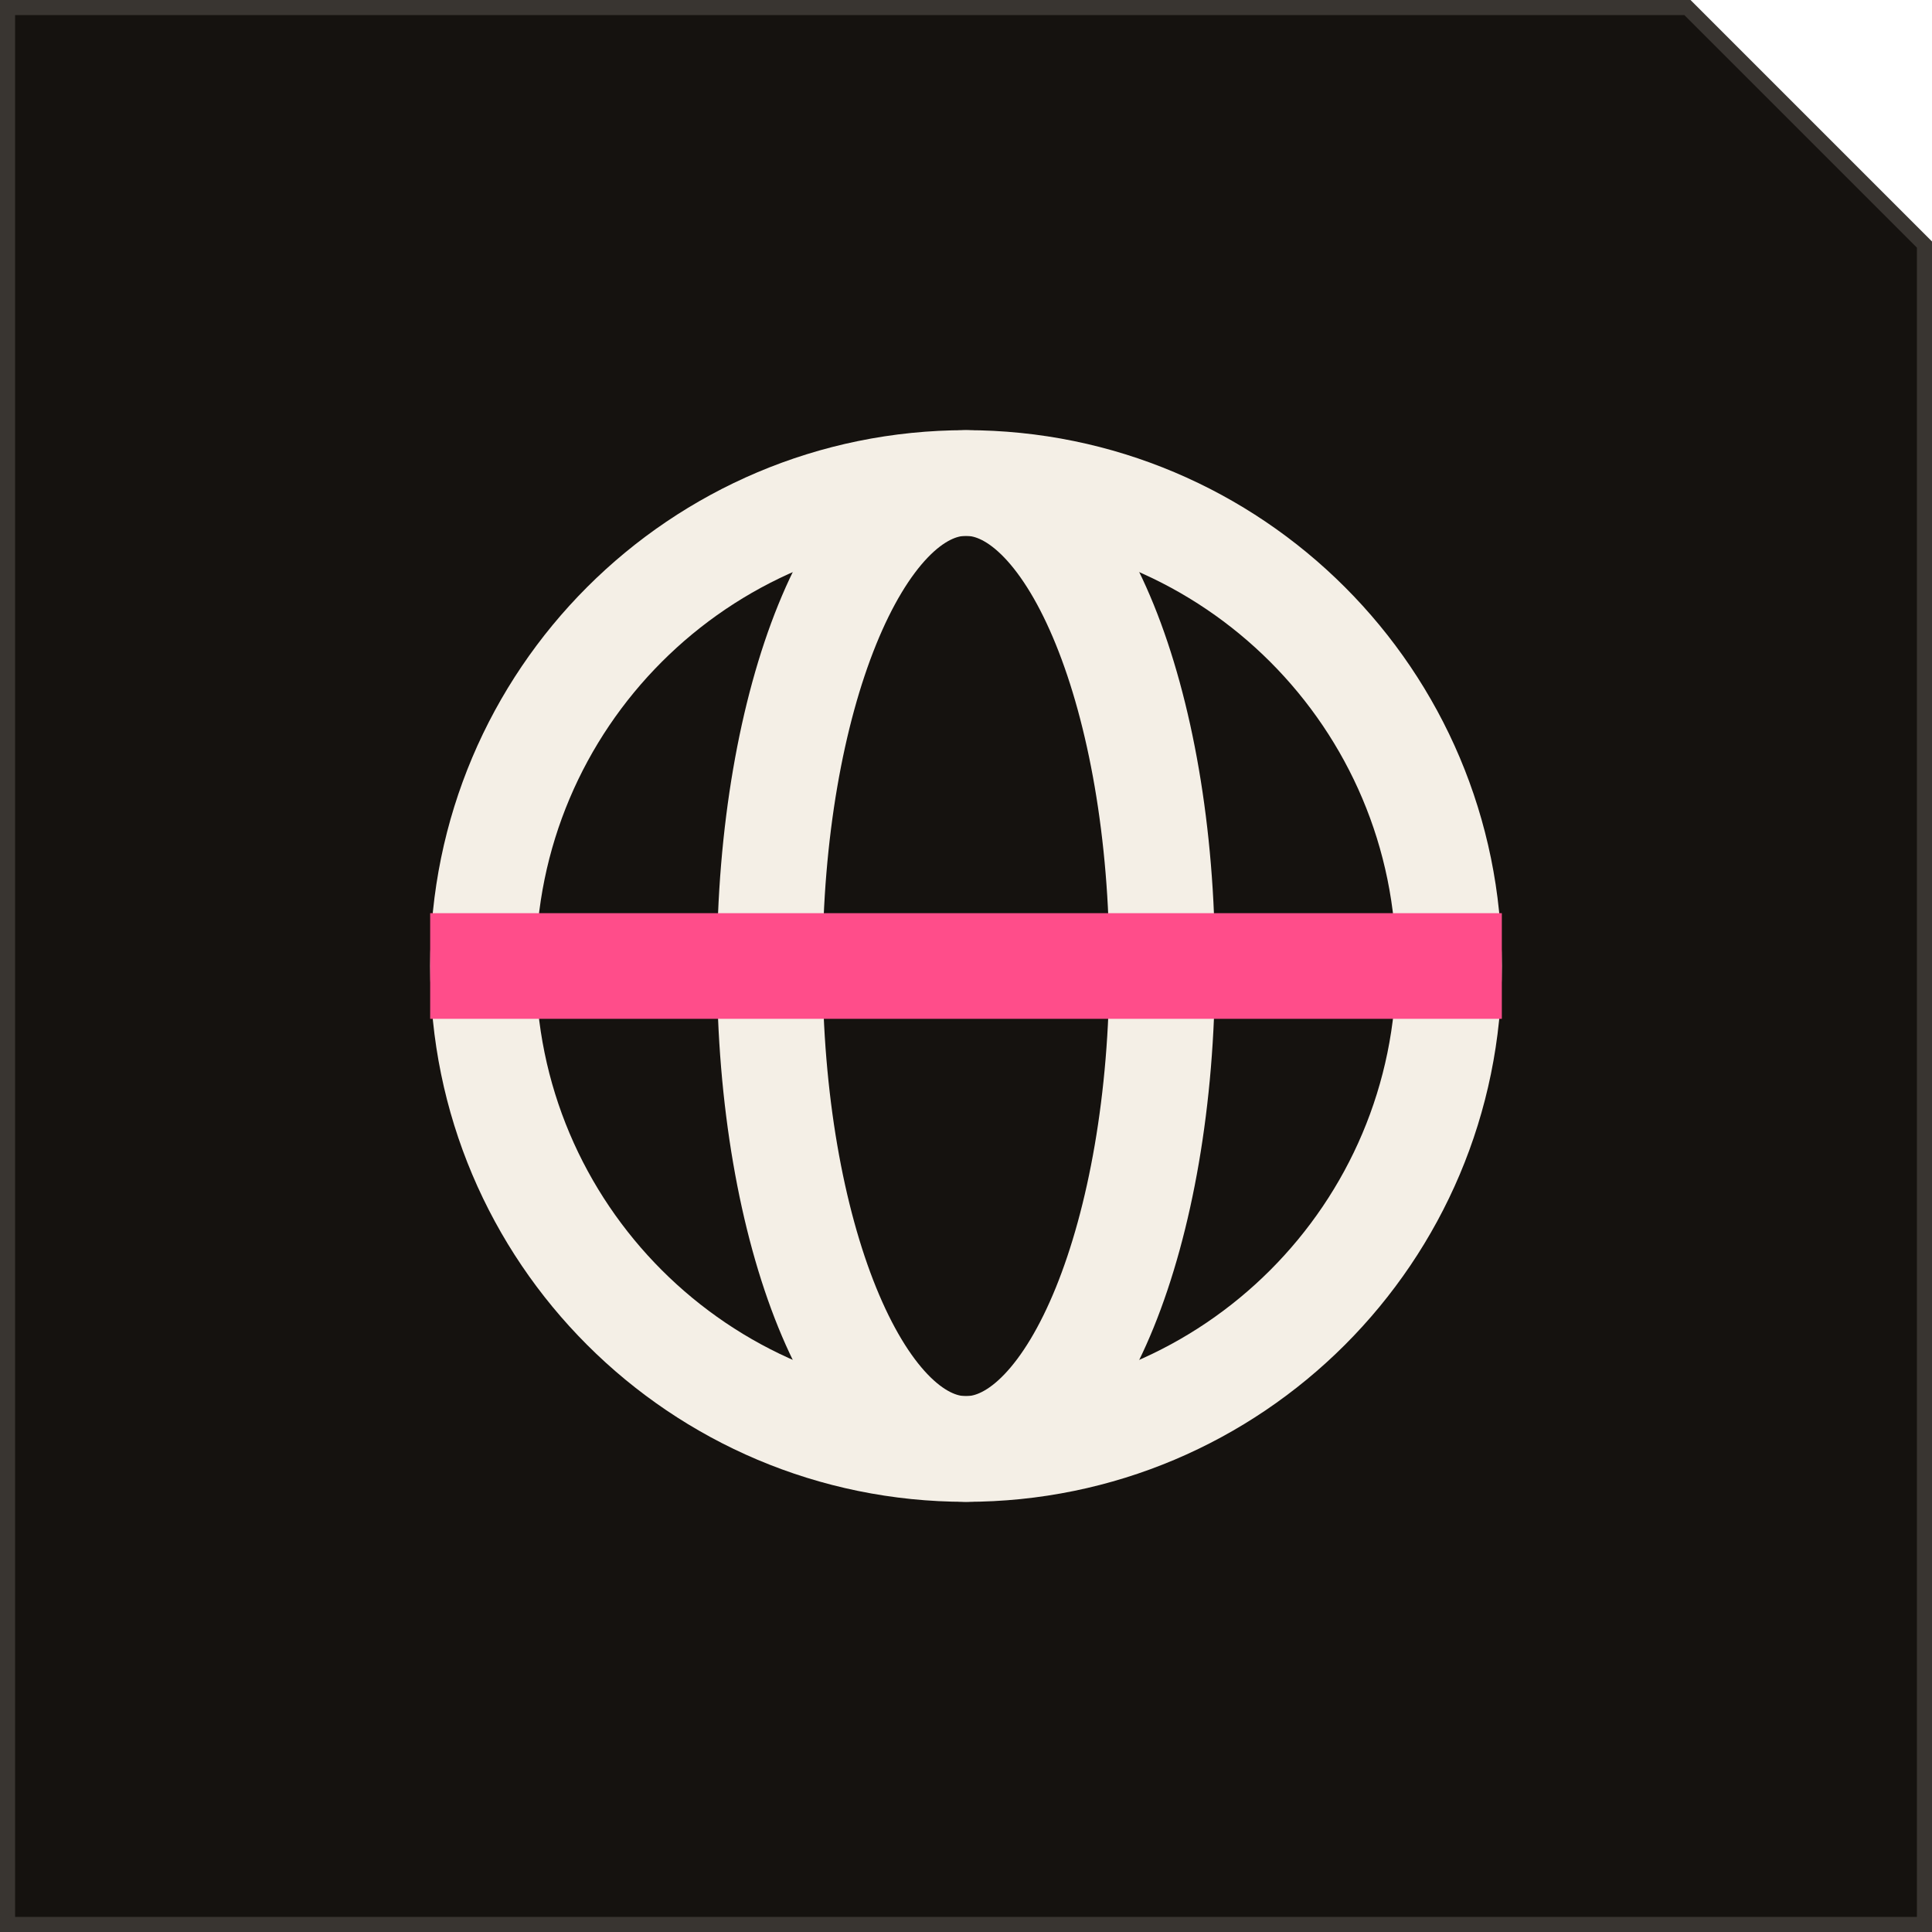
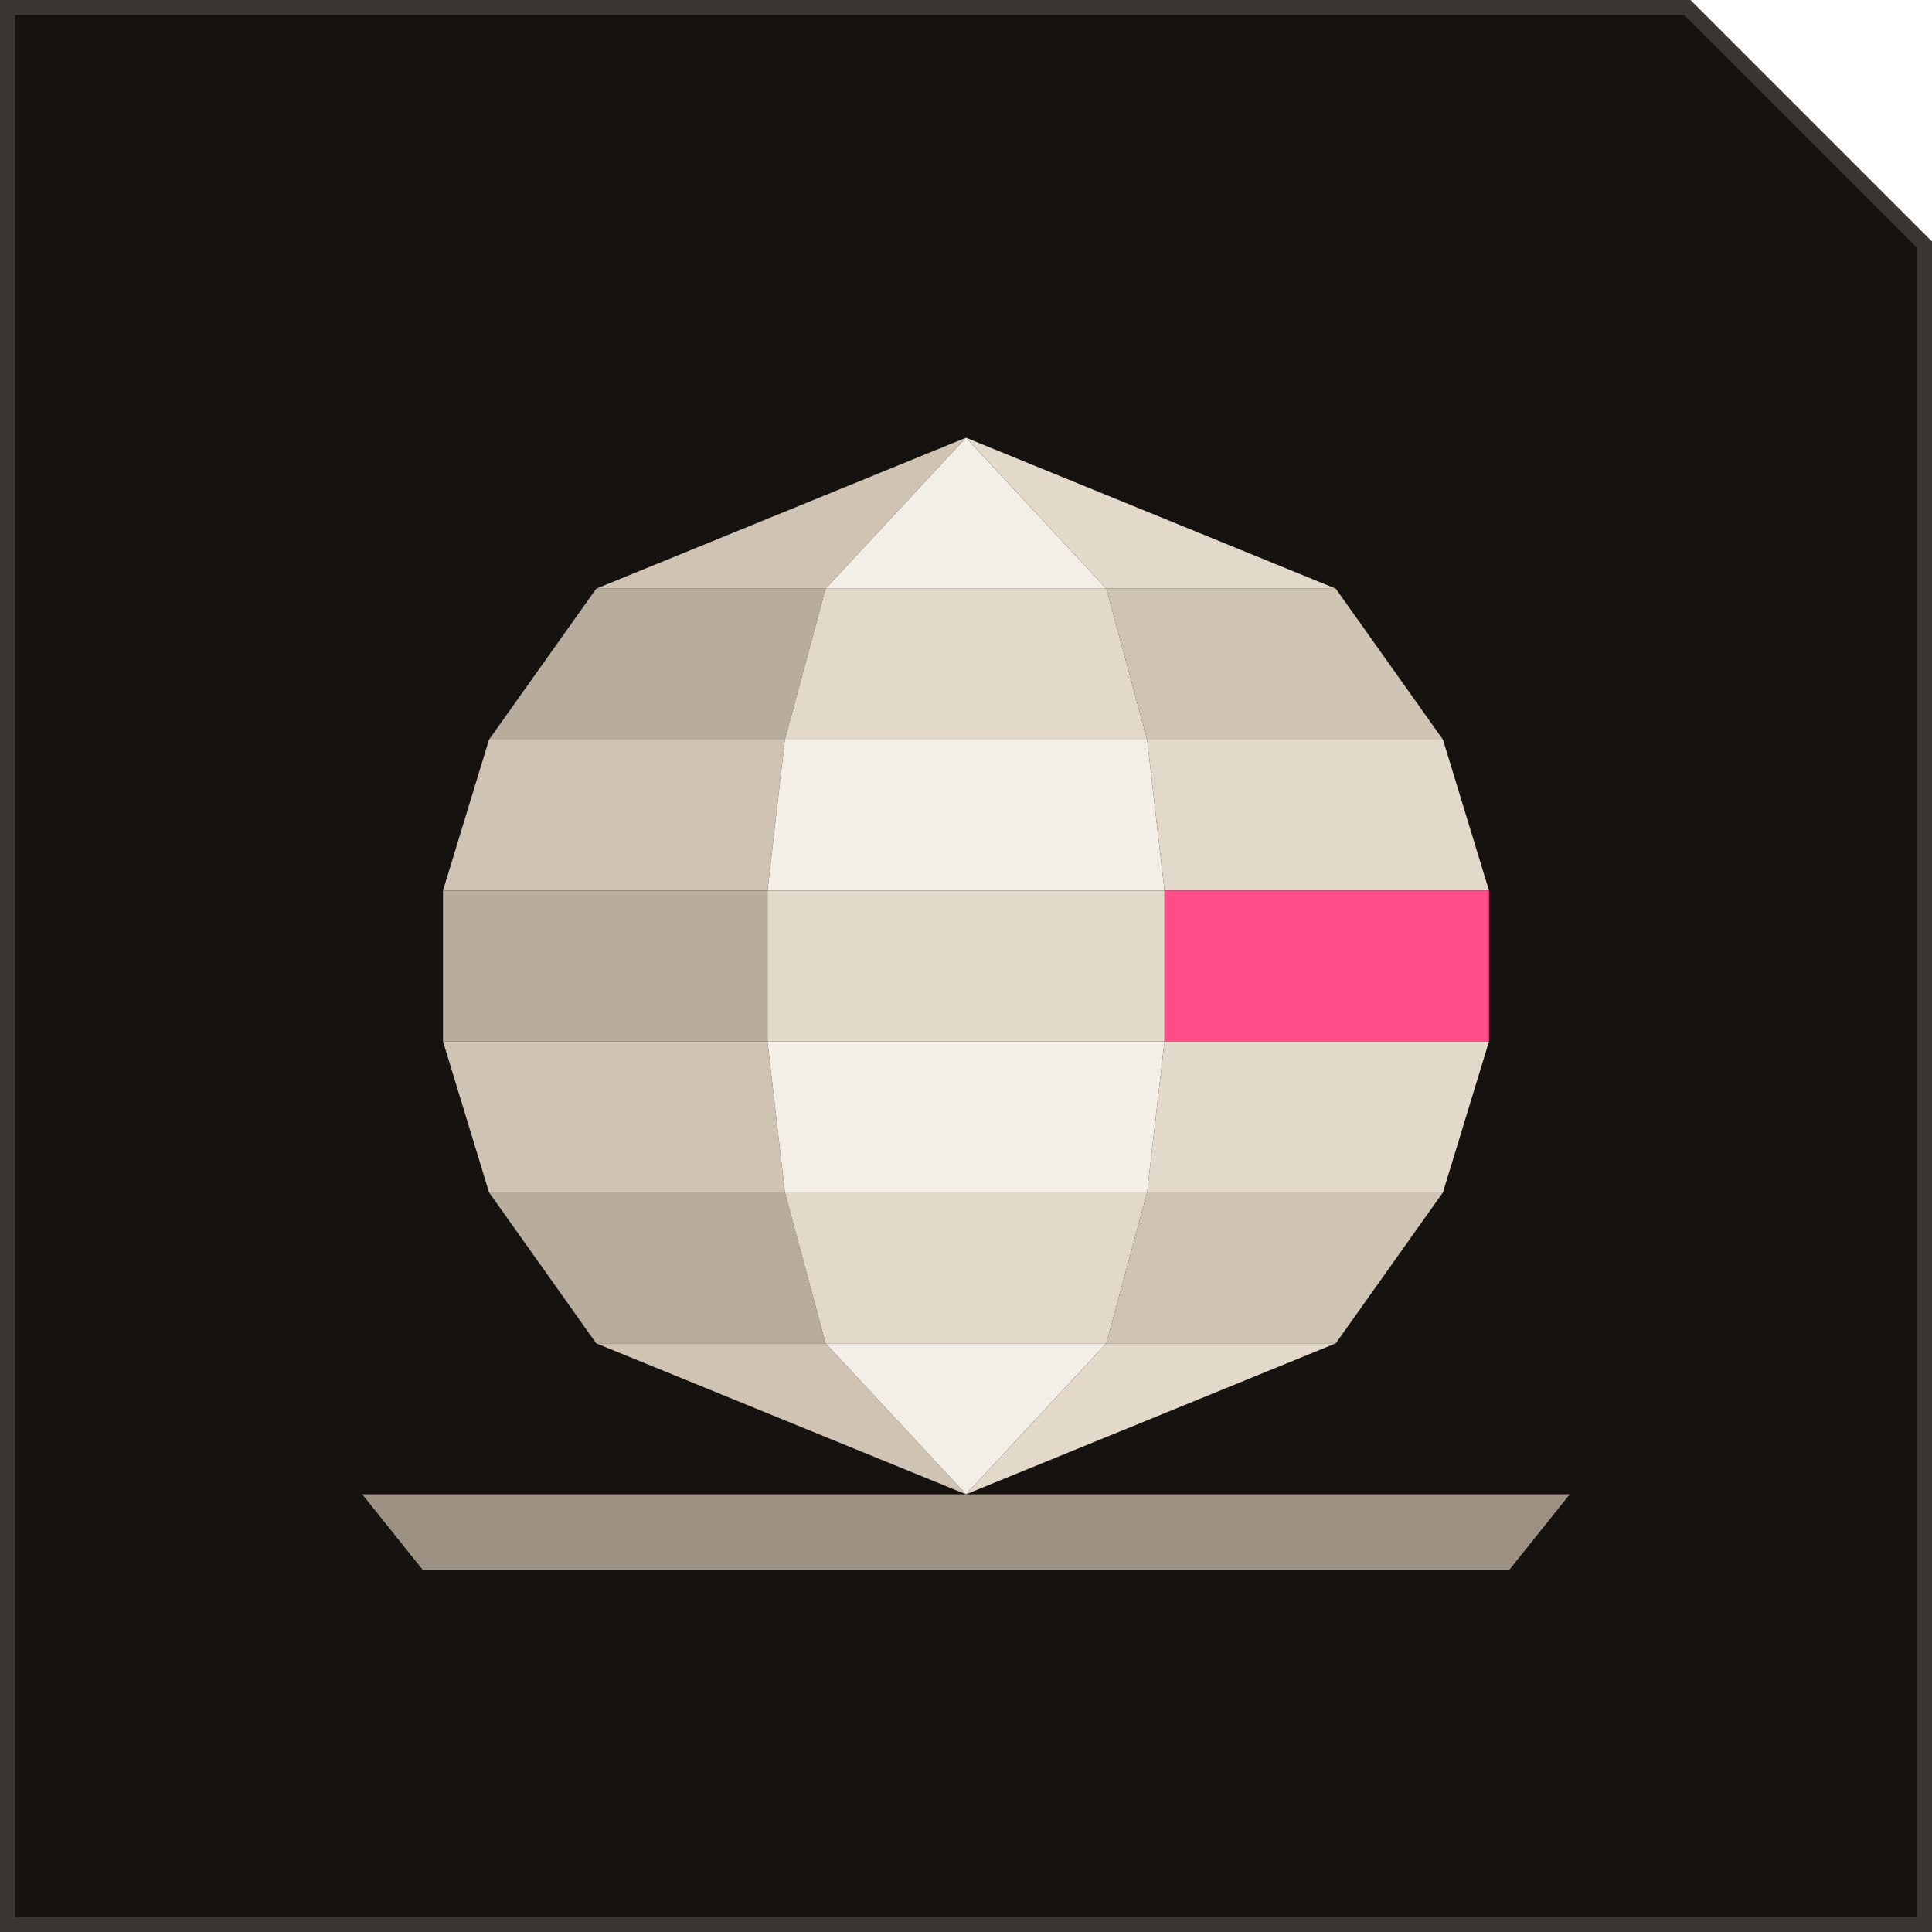
<svg xmlns="http://www.w3.org/2000/svg" viewBox="0 0 256 256" role="img" aria-label="Atlas">
  <path d="M0 0H224L256 32V256H0Z" fill="#15120F" />
  <path d="M1 1H223.6L255 32.4V255H1Z" fill="none" stroke="#F4EFE6" stroke-opacity="0.16" stroke-width="2" />
-   <circle cx="128" cy="128" r="64" fill="none" stroke="#F4EFE6" stroke-width="14" />
-   <ellipse cx="128" cy="128" rx="26" ry="64" fill="none" stroke="#F4EFE6" stroke-width="14" />
-   <path d="M64 128H192" fill="none" stroke="#FF4D8A" stroke-width="14" stroke-linecap="square" stroke-linejoin="miter" />
+   <polygon points="128,58 128,58 109.4,78 79,78" fill="#CFC3B3" />
+   <polygon points="128,58 128,58 146.6,78 109.4,78" fill="#F4EFE6" />
+   <polygon points="128,58 128,58 177,78 146.6,78" fill="#E3D9CB" />
+   <polygon points="79,78 109.4,78 104,98 64.8,98" fill="#B8AC9C" />
+   <polygon points="109.4,78 146.6,78 152,98 104,98" fill="#E3D9CB" />
+   <polygon points="146.6,78 177,78 191.2,98 152,98" fill="#CFC3B3" />
+   <polygon points="64.8,98 104,98 101.7,118 58.7,118" fill="#CFC3B3" />
+   <polygon points="104,98 152,98 154.3,118 101.7,118" fill="#F4EFE6" />
+   <polygon points="152,98 191.2,98 197.3,118 154.3,118" fill="#E3D9CB" />
+   <polygon points="58.7,118 101.7,118 101.7,138 58.7,138" fill="#B8AC9C" />
+   <polygon points="101.7,118 154.3,118 154.3,138 101.7,138" fill="#E3D9CB" />
+   <polygon points="154.3,118 197.3,118 197.3,138 154.3,138" fill="#FF4D8A" />
+   <polygon points="58.7,138 101.7,138 104,158 64.8,158" fill="#CFC3B3" />
+   <polygon points="101.7,138 154.3,138 152,158 104,158" fill="#F4EFE6" />
+   <polygon points="154.3,138 197.3,138 191.2,158 152,158" fill="#E3D9CB" />
+   <polygon points="64.8,158 104,158 109.4,178 79,178" fill="#B8AC9C" />
+   <polygon points="104,158 152,158 146.6,178 109.4,178" fill="#E3D9CB" />
+   <polygon points="152,158 191.2,158 177,178 146.6,178" fill="#CFC3B3" />
+   <polygon points="79,178 109.4,178 128,198 128,198" fill="#CFC3B3" />
+   <polygon points="109.4,178 146.6,178 128,198 128,198" fill="#F4EFE6" />
+   <polygon points="146.6,178 177,178 128,198 128,198" fill="#E3D9CB" />
+   <polygon points="48,198 208,198 200,208 56,208" fill="#9C9183" />
</svg>
